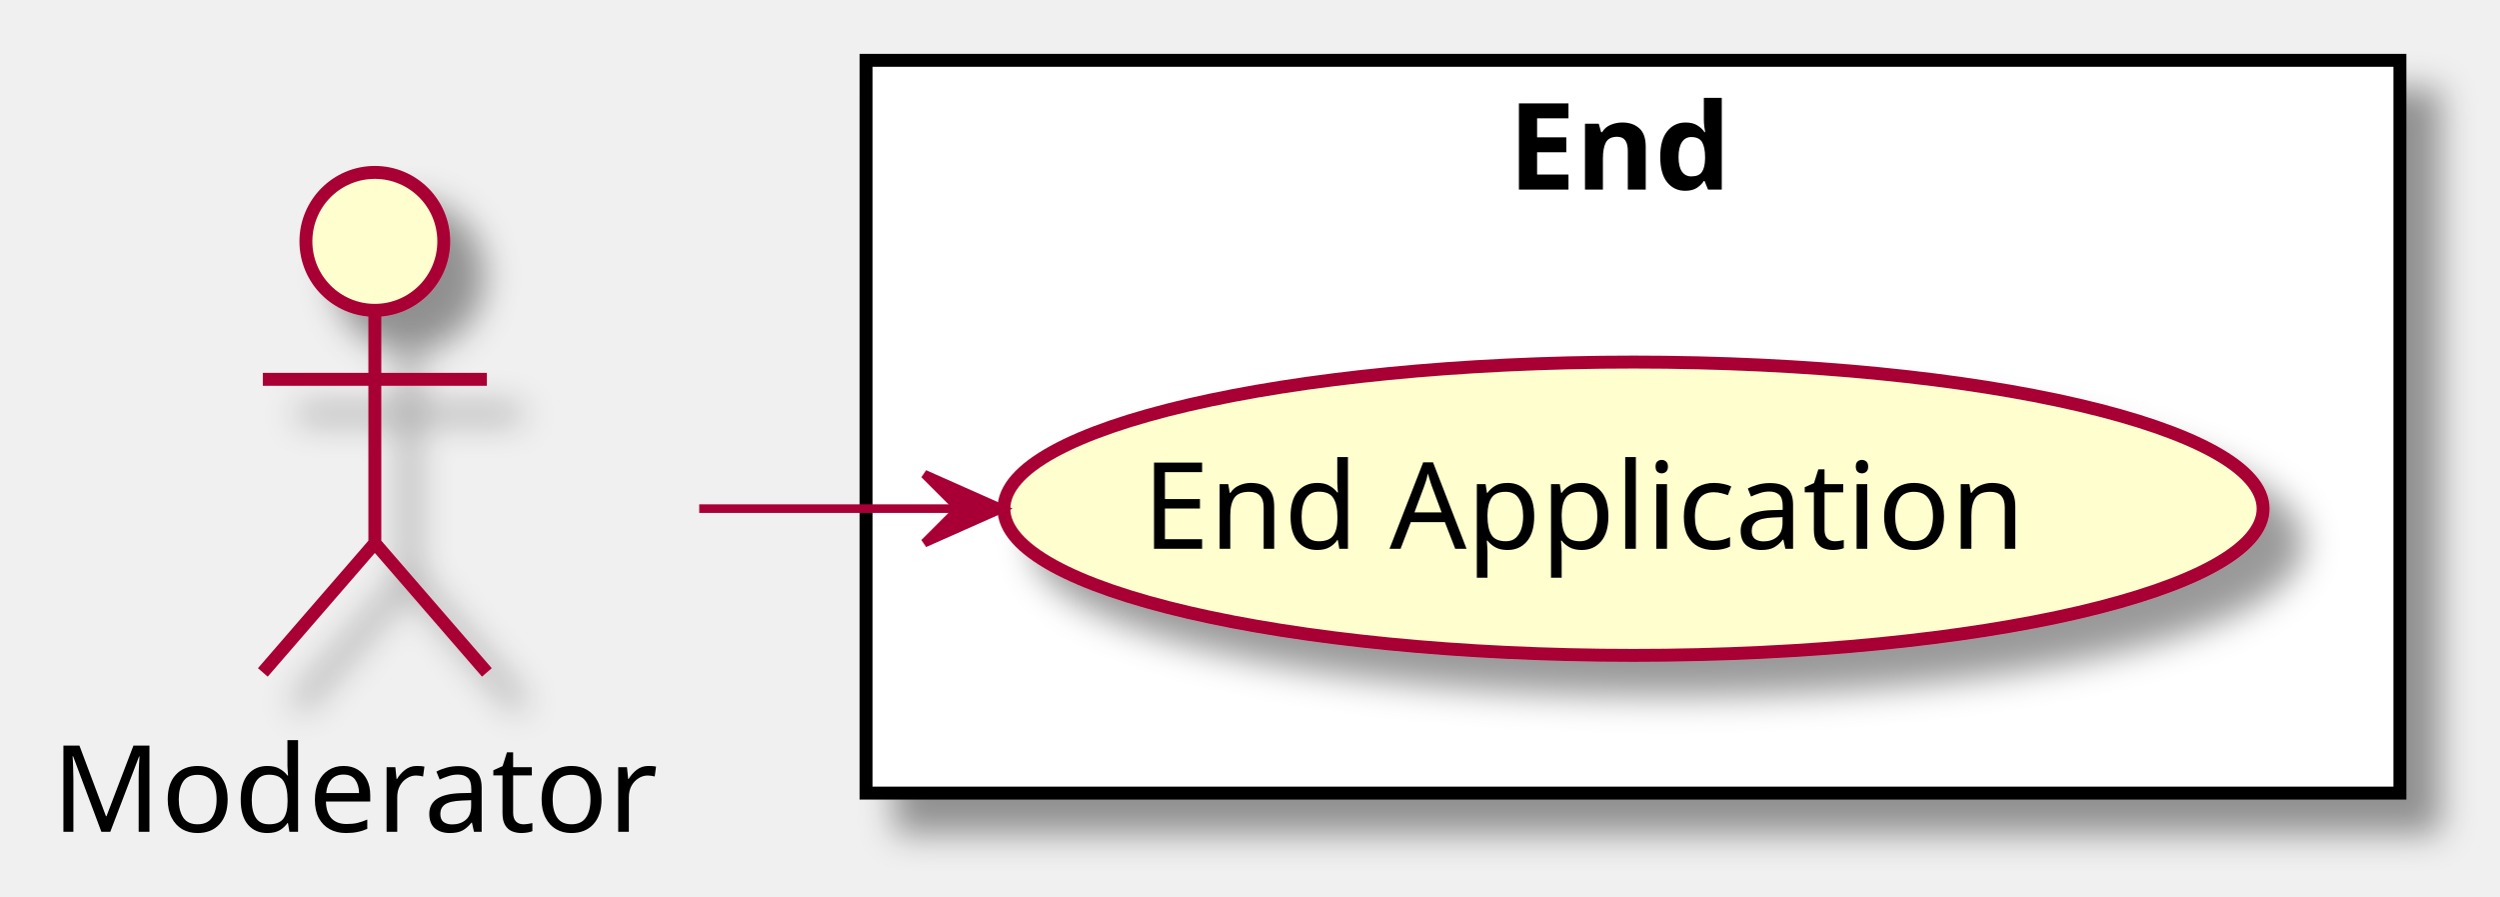
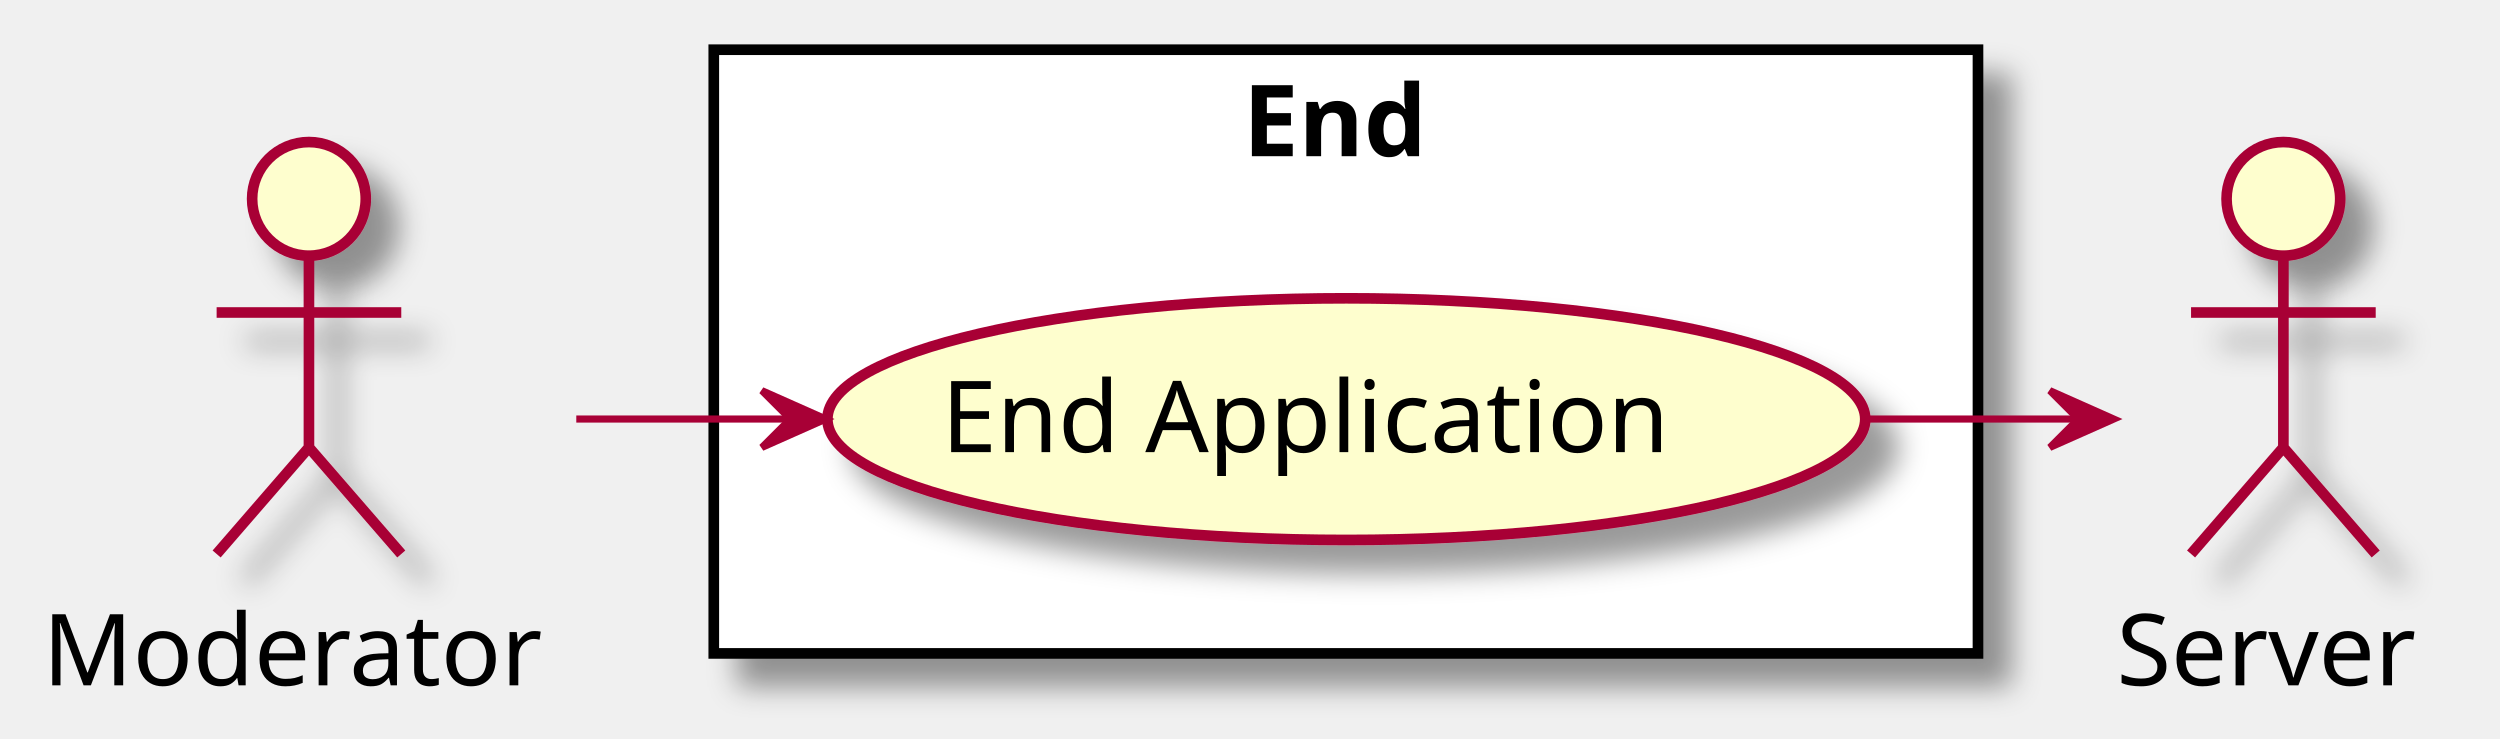
- <svg xmlns="http://www.w3.org/2000/svg" contentScriptType="application/ecmascript" contentStyleType="text/css" height="104px" preserveAspectRatio="none" style="width:290px;height:104px;" version="1.1" viewBox="0 0 290 104" width="290px" zoomAndPan="magnify">
+ <svg xmlns="http://www.w3.org/2000/svg" contentScriptType="application/ecmascript" contentStyleType="text/css" height="104px" preserveAspectRatio="none" style="width:352px;height:104px;" version="1.1" viewBox="0 0 352 104" width="352px" zoomAndPan="magnify">
  <defs>
-     <filter height="300%" id="f1p0p7clil7d8x" width="300%" x="-1" y="-1">
+     <filter height="300%" id="f1fth1ph7h7axd" width="300%" x="-1" y="-1">
      <feGaussianBlur result="blurOut" stdDeviation="2.0" />
      <feColorMatrix in="blurOut" result="blurOut2" type="matrix" values="0 0 0 0 0 0 0 0 0 0 0 0 0 0 0 0 0 0 .4 0" />
      <feOffset dx="4.0" dy="4.0" in="blurOut2" result="blurOut3" />
      <feBlend in="SourceGraphic" in2="blurOut3" mode="normal" />
    </filter>
  </defs>
  <g>
-     <rect fill="#FFFFFF" filter="url(#f1p0p7clil7d8x)" height="85" style="stroke: #000000; stroke-width: 1.5;" width="178" x="100.5" y="7" />
+     <rect fill="#FFFFFF" filter="url(#f1fth1ph7h7axd)" height="85" style="stroke: #000000; stroke-width: 1.5;" width="178" x="100.5" y="7" />
    <text fill="#000000" font-family="sans-serif" font-size="14" font-weight="bold" lengthAdjust="spacingAndGlyphs" textLength="29" x="175" y="21.995">End</text>
-     <ellipse cx="189.564" cy="59.013" fill="#FEFECE" filter="url(#f1p0p7clil7d8x)" rx="73.064" ry="17.013" style="stroke: #A80036; stroke-width: 1.5;" />
+     <ellipse cx="189.564" cy="59.013" fill="#FEFECE" filter="url(#f1fth1ph7h7axd)" rx="73.064" ry="17.013" style="stroke: #A80036; stroke-width: 1.5;" />
    <text fill="#000000" font-family="sans-serif" font-size="14" lengthAdjust="spacingAndGlyphs" textLength="114" x="132.564" y="63.661">End Application</text>
-     <ellipse cx="43.5" cy="28" fill="#FEFECE" filter="url(#f1p0p7clil7d8x)" rx="8" ry="8" style="stroke: #A80036; stroke-width: 1.5;" />
-     <path d="M43.5,36 L43.5,63 M30.5,44 L56.5,44 M43.5,63 L30.5,78 M43.5,63 L56.5,78 " fill="none" filter="url(#f1p0p7clil7d8x)" style="stroke: #A80036; stroke-width: 1.5;" />
+     <ellipse cx="43.5" cy="28" fill="#FEFECE" filter="url(#f1fth1ph7h7axd)" rx="8" ry="8" style="stroke: #A80036; stroke-width: 1.5;" />
+     <path d="M43.5,36 L43.5,63 M30.5,44 L56.5,44 M43.5,63 L30.5,78 M43.5,63 L56.5,78 " fill="none" filter="url(#f1fth1ph7h7axd)" style="stroke: #A80036; stroke-width: 1.5;" />
    <text fill="#000000" font-family="sans-serif" font-size="14" lengthAdjust="spacingAndGlyphs" textLength="75" x="6" y="96.495">Moderator</text>
+     <ellipse cx="321.5" cy="28" fill="#FEFECE" filter="url(#f1fth1ph7h7axd)" rx="8" ry="8" style="stroke: #A80036; stroke-width: 1.5;" />
+     <path d="M321.5,36 L321.5,63 M308.5,44 L334.5,44 M321.5,63 L308.5,78 M321.5,63 L334.5,78 " fill="none" filter="url(#f1fth1ph7h7axd)" style="stroke: #A80036; stroke-width: 1.5;" />
+     <text fill="#000000" font-family="sans-serif" font-size="14" lengthAdjust="spacingAndGlyphs" textLength="47" x="298" y="96.495">Server</text>
    <path d="M81.141,59 C91.113,59 101.085,59 111.058,59 " fill="none" id="b-to-a" style="stroke: #A80036; stroke-width: 1.0;" />
    <polygon fill="#A80036" points="116.273,59,107.273,55,111.273,59,107.273,63,116.273,59" style="stroke: #A80036; stroke-width: 1.0;" />
+     <path d="M262.719,59 C272.626,59 282.533,59 292.439,59 " fill="none" id="a-to-s" style="stroke: #A80036; stroke-width: 1.0;" />
+     <polygon fill="#A80036" points="297.62,59,288.62,55,292.62,59,288.62,63,297.62,59" style="stroke: #A80036; stroke-width: 1.0;" />
  </g>
</svg>
